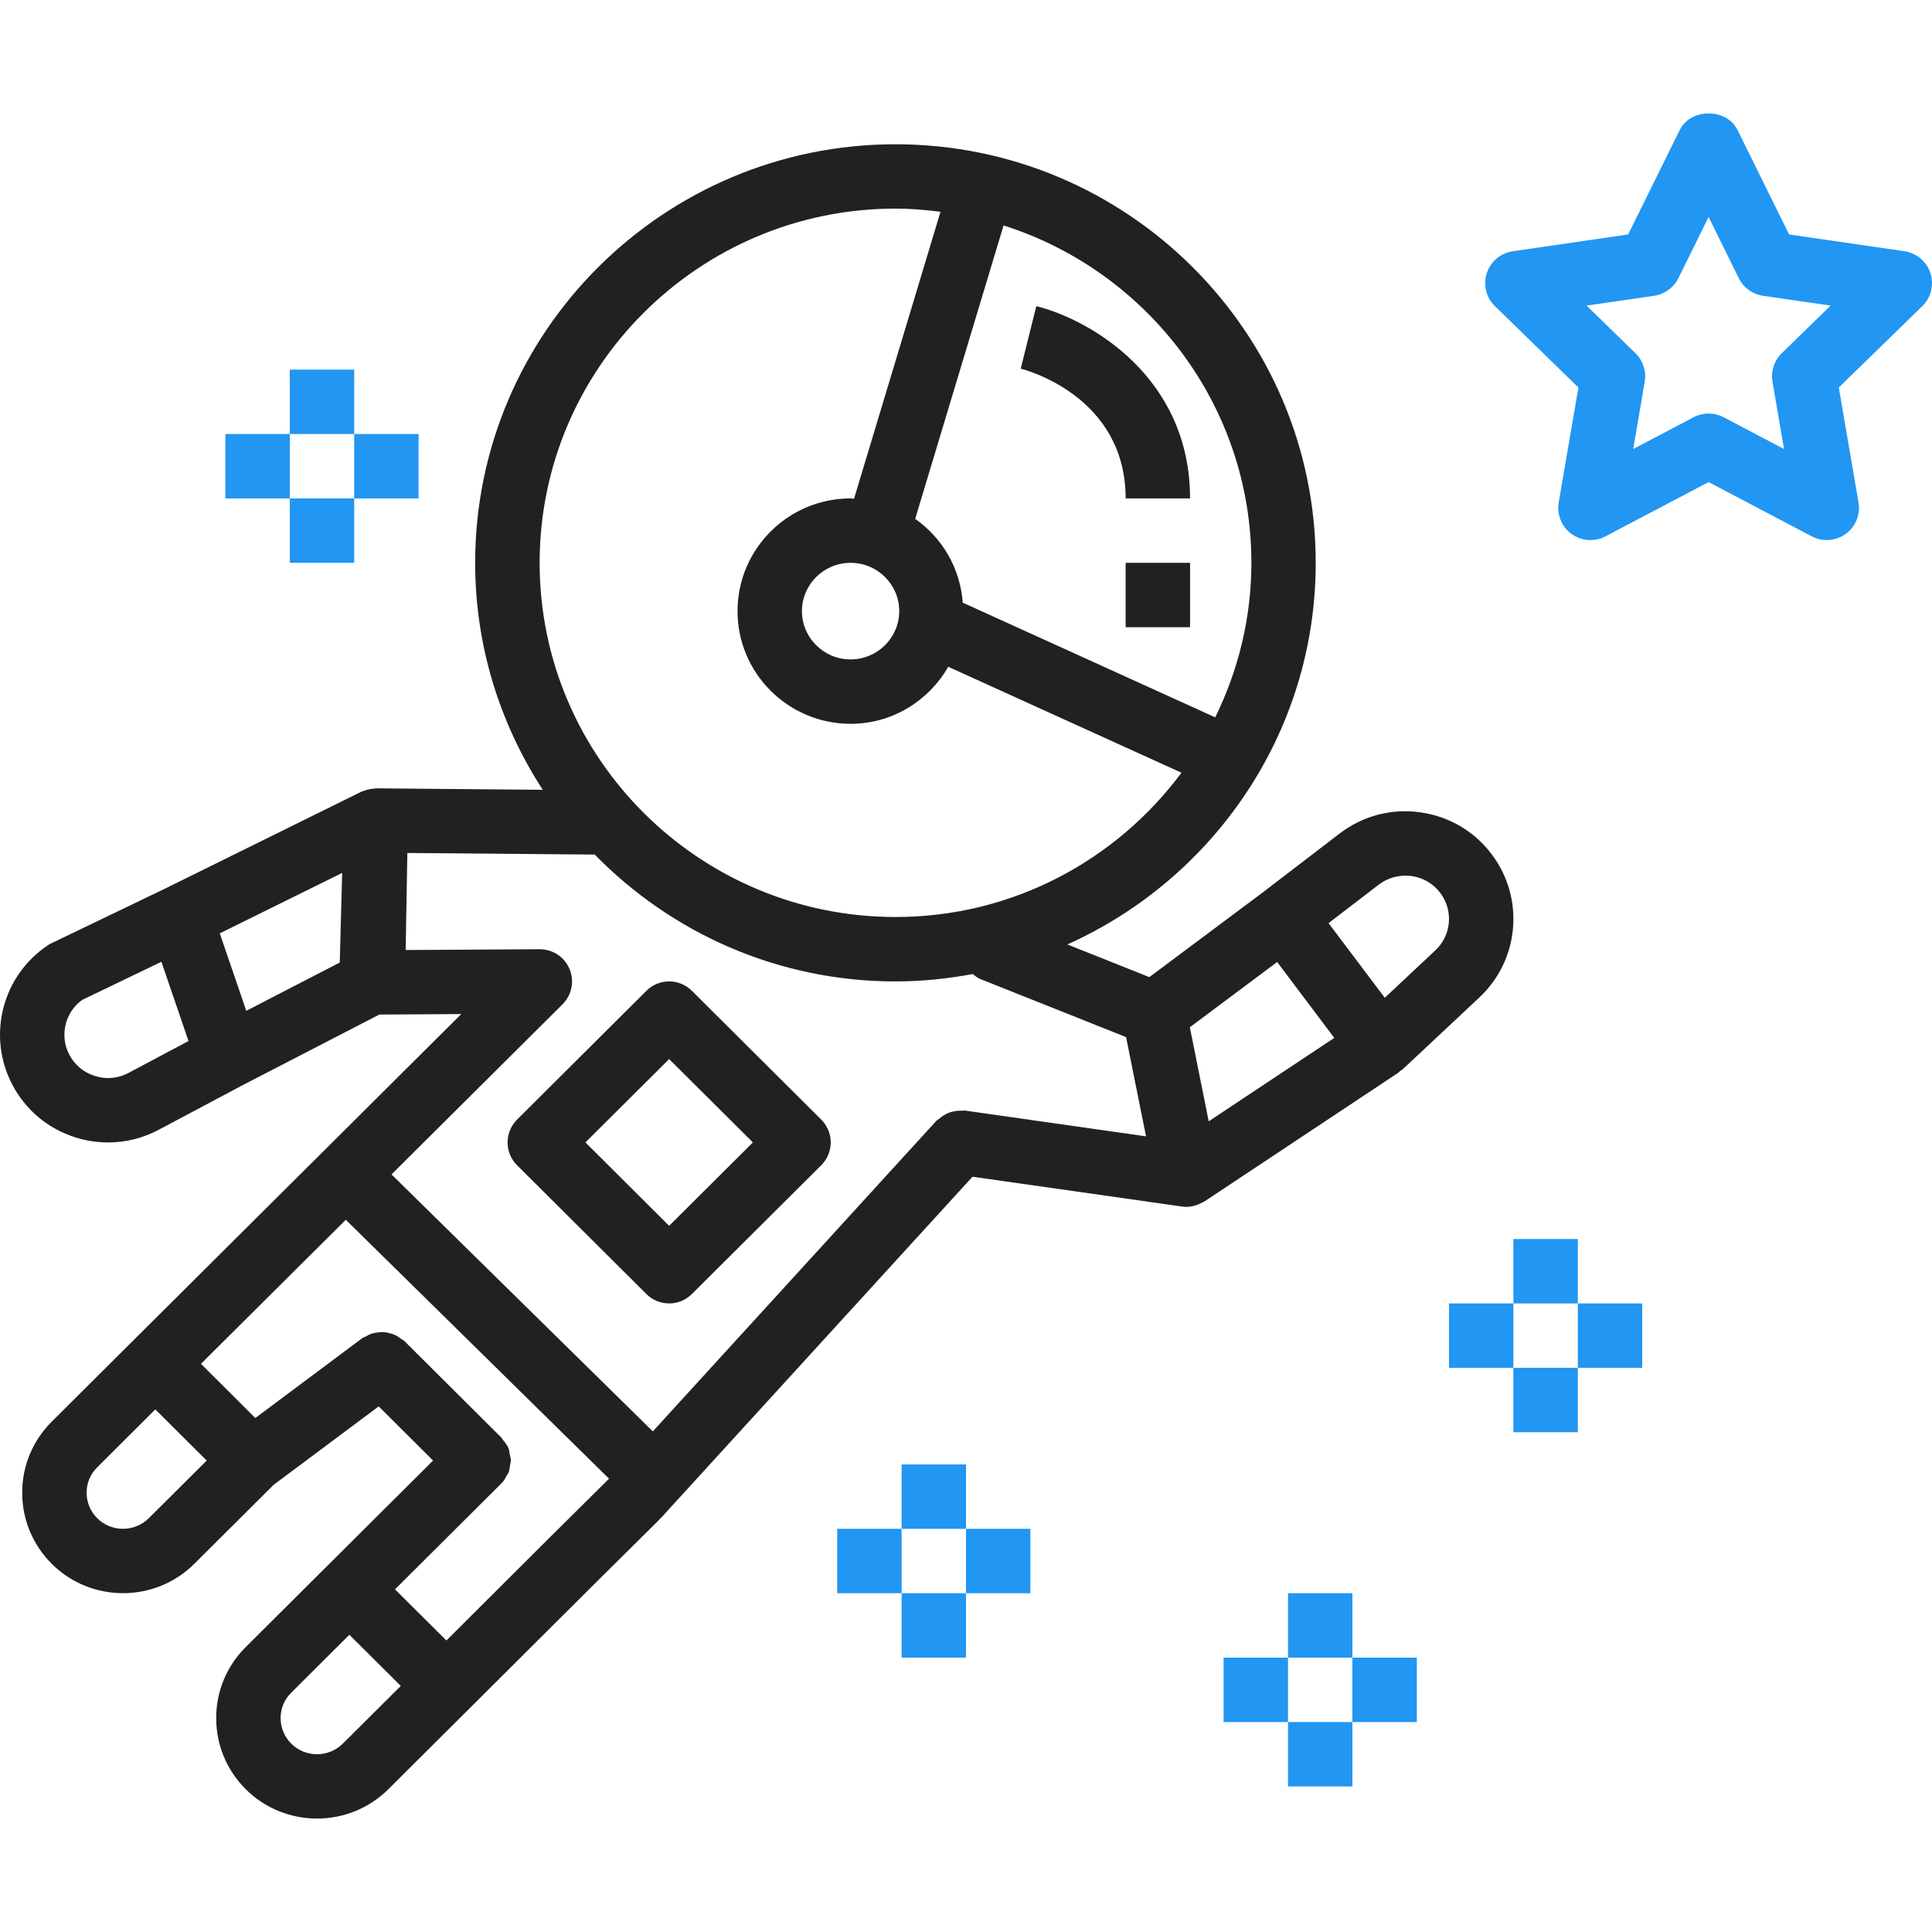
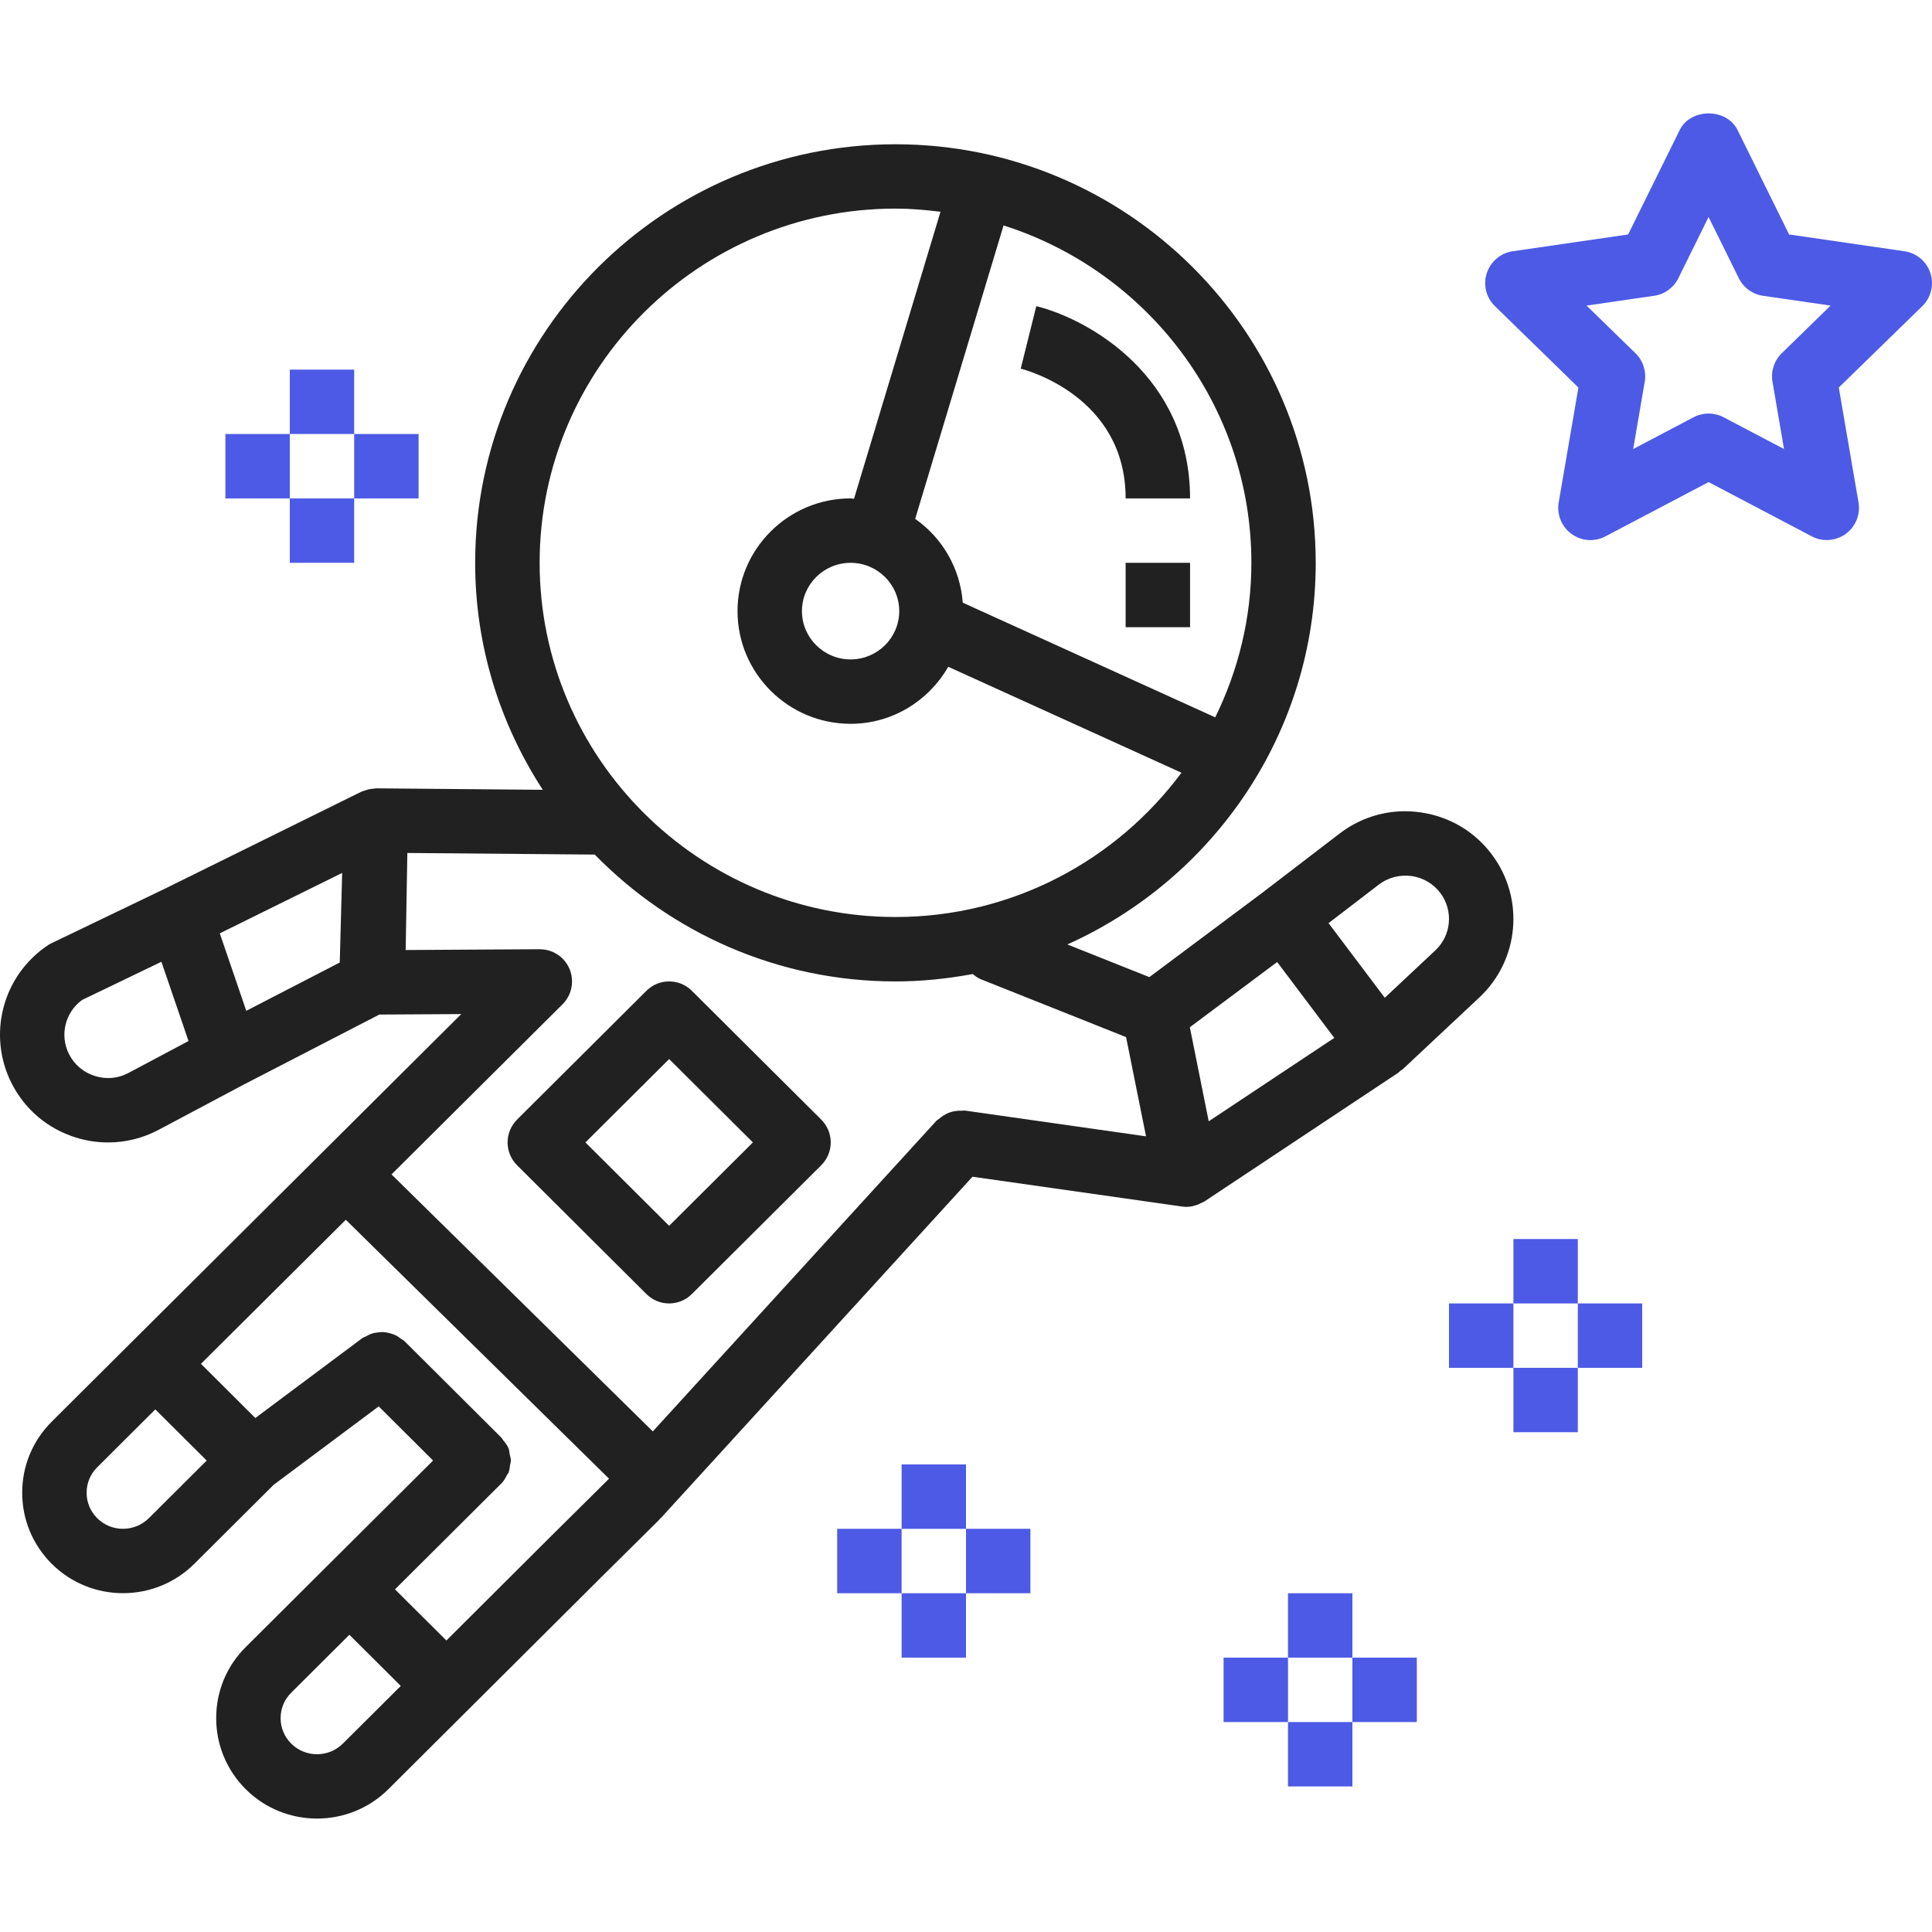
<svg xmlns="http://www.w3.org/2000/svg" width="70" height="70" viewBox="0 0 70 70" fill="none">
-   <path d="M69.943 9.896C69.806 9.475 69.442 9.167 69.002 9.103L64.823 8.495L62.953 4.708C62.561 3.91 61.253 3.91 60.861 4.708L58.991 8.495L54.811 9.103C54.372 9.167 54.008 9.474 53.869 9.897C53.732 10.319 53.845 10.783 54.164 11.092L57.189 14.041L56.475 18.203C56.401 18.641 56.58 19.083 56.938 19.345C57.301 19.608 57.775 19.641 58.168 19.433L61.906 17.467L65.644 19.433C65.815 19.523 66.002 19.567 66.188 19.567C66.429 19.567 66.671 19.492 66.874 19.344C67.233 19.083 67.413 18.641 67.337 18.203L66.623 14.04L69.648 11.092C69.965 10.782 70.08 10.319 69.943 9.896ZM64.556 12.799C64.281 13.066 64.156 13.454 64.221 13.832L64.638 16.269L62.45 15.118C62.279 15.029 62.093 14.984 61.906 14.984C61.719 14.984 61.534 15.029 61.362 15.118L59.174 16.269L59.591 13.832C59.657 13.454 59.531 13.068 59.257 12.799L57.484 11.072L59.932 10.717C60.312 10.662 60.64 10.423 60.811 10.078L61.905 7.862L62.999 10.078C63.17 10.422 63.497 10.662 63.878 10.717L66.326 11.072L64.556 12.799Z" fill="#2196F3" />
-   <path d="M57.167 44.892H54.834V47.226H57.167V44.892Z" fill="#2196F3" />
-   <path d="M57.167 49.559H54.834V51.892H57.167V49.559Z" fill="#2196F3" />
-   <path d="M59.5 47.226H57.167V49.559H59.5V47.226Z" fill="#2196F3" />
-   <path d="M54.834 47.226H52.5V49.559H54.834V47.226Z" fill="#2196F3" />
-   <path d="M49 57.726H46.667V60.059H49V57.726Z" fill="#2196F3" />
-   <path d="M49 62.393H46.667V64.726H49V62.393Z" fill="#2196F3" />
-   <path d="M51.334 60.059H49V62.393H51.334V60.059Z" fill="#2196F3" />
-   <path d="M46.667 60.059H44.333V62.393H46.667V60.059Z" fill="#2196F3" />
-   <path d="M35 53.059H32.667V55.393H35V53.059Z" fill="#2196F3" />
-   <path d="M35 57.726H32.667V60.059H35V57.726Z" fill="#2196F3" />
-   <path d="M37.333 55.392H35V57.726H37.333V55.392Z" fill="#2196F3" />
-   <path d="M32.667 55.392H30.333V57.726H32.667V55.392Z" fill="#2196F3" />
-   <path d="M12.833 13.392H10.5V15.725H12.833V13.392Z" fill="#2196F3" />
-   <path d="M12.833 18.059H10.5V20.392H12.833V18.059Z" fill="#2196F3" />
-   <path d="M15.166 15.725H12.833V18.059H15.166V15.725Z" fill="#2196F3" />
-   <path d="M10.5 15.725H8.166V18.059H10.5V15.725Z" fill="#2196F3" />
+   <path d="M69.943 9.896C69.806 9.475 69.442 9.167 69.002 9.103L64.823 8.495L62.953 4.708C62.561 3.91 61.253 3.91 60.861 4.708L58.991 8.495L54.811 9.103C54.372 9.167 54.008 9.474 53.869 9.897C53.732 10.319 53.845 10.783 54.164 11.092L57.189 14.041L56.475 18.203C56.401 18.641 56.58 19.083 56.938 19.345C57.301 19.608 57.775 19.641 58.168 19.433L61.906 17.467L65.644 19.433C65.815 19.523 66.002 19.567 66.188 19.567C66.429 19.567 66.671 19.492 66.874 19.344C67.233 19.083 67.413 18.641 67.337 18.203L66.623 14.04L69.648 11.092C69.965 10.782 70.08 10.319 69.943 9.896ZM64.556 12.799C64.281 13.066 64.156 13.454 64.221 13.832L64.638 16.269L62.45 15.118C62.279 15.029 62.093 14.984 61.906 14.984C61.719 14.984 61.534 15.029 61.362 15.118L59.174 16.269L59.591 13.832C59.657 13.454 59.531 13.068 59.257 12.799L57.484 11.072L59.932 10.717C60.312 10.662 60.64 10.423 60.811 10.078L61.905 7.862L62.999 10.078C63.17 10.422 63.497 10.662 63.878 10.717L66.326 11.072L64.556 12.799Z" fill="#4D5AE5" />
+   <path d="M57.167 44.892H54.834V47.226H57.167V44.892Z" fill="#4D5AE5" />
+   <path d="M57.167 49.559H54.834V51.892H57.167V49.559Z" fill="#4D5AE5" />
+   <path d="M59.5 47.226H57.167V49.559H59.5V47.226Z" fill="#4D5AE5" />
+   <path d="M54.834 47.226H52.5V49.559H54.834V47.226Z" fill="#4D5AE5" />
+   <path d="M49 57.726H46.667V60.059H49V57.726Z" fill="#4D5AE5" />
+   <path d="M49 62.393H46.667V64.726H49V62.393Z" fill="#4D5AE5" />
+   <path d="M51.334 60.059H49V62.393H51.334V60.059Z" fill="#4D5AE5" />
+   <path d="M46.667 60.059H44.333V62.393H46.667V60.059Z" fill="#4D5AE5" />
+   <path d="M35 53.059H32.667V55.393H35V53.059Z" fill="#4D5AE5" />
+   <path d="M35 57.726H32.667V60.059H35V57.726Z" fill="#4D5AE5" />
+   <path d="M37.333 55.392H35V57.726H37.333V55.392Z" fill="#4D5AE5" />
+   <path d="M32.667 55.392H30.333V57.726H32.667V55.392Z" fill="#4D5AE5" />
+   <path d="M12.833 13.392H10.5V15.725H12.833V13.392Z" fill="#4D5AE5" />
+   <path d="M12.833 18.059H10.5V20.392H12.833V18.059Z" fill="#4D5AE5" />
+   <path d="M15.166 15.725H12.833V18.059H15.166V15.725Z" fill="#4D5AE5" />
+   <path d="M10.5 15.725H8.166V18.059H10.5V15.725Z" fill="#4D5AE5" />
  <path d="M54.063 30.974C53.435 30.126 52.512 29.58 51.464 29.433C50.412 29.283 49.373 29.56 48.533 30.203L45.795 32.301L45.794 32.303L41.643 35.403L38.672 34.219C43.969 31.843 47.671 26.545 47.671 20.394C47.671 12.031 40.84 5.227 32.444 5.227C24.047 5.227 17.216 12.031 17.216 20.394C17.216 23.425 18.123 26.244 19.666 28.616L13.62 28.563C13.617 28.563 13.613 28.563 13.61 28.563C13.591 28.563 13.576 28.573 13.559 28.574C13.443 28.578 13.33 28.602 13.219 28.642C13.191 28.652 13.162 28.658 13.135 28.671C13.121 28.677 13.107 28.678 13.093 28.685L6.021 32.176C6.02 32.176 6.018 32.176 6.018 32.178L1.877 34.169C1.831 34.189 1.784 34.216 1.739 34.246C0.088 35.345 -0.474 37.504 0.43 39.268C0.912 40.206 1.732 40.896 2.74 41.212C3.129 41.334 3.525 41.393 3.92 41.393C4.553 41.393 5.181 41.238 5.756 40.931L8.792 39.317L13.744 36.759L16.712 36.742L4.808 48.588C4.807 48.59 4.806 48.59 4.805 48.591L1.877 51.507C1.185 52.196 0.804 53.109 0.804 54.084C0.804 55.056 1.185 55.972 1.877 56.662C2.587 57.369 3.522 57.724 4.456 57.724C5.392 57.724 6.325 57.369 7.038 56.662L9.913 53.799L13.721 50.956L15.691 52.918L11.838 56.755C11.836 56.756 11.835 56.756 11.834 56.758L8.906 59.674C8.214 60.362 7.833 61.276 7.833 62.25C7.833 63.223 8.214 64.139 8.906 64.829C9.616 65.536 10.552 65.89 11.486 65.89C12.421 65.89 13.357 65.536 14.068 64.829L16.998 61.912L21.684 57.245C21.685 57.244 21.685 57.243 21.686 57.242L23.895 55.054L23.887 55.046C23.901 55.032 23.921 55.027 23.935 55.012L35.235 42.635L42.828 43.715C42.883 43.723 42.938 43.727 42.993 43.727C43.134 43.727 43.27 43.693 43.402 43.643C43.441 43.629 43.474 43.61 43.511 43.592C43.553 43.571 43.597 43.559 43.637 43.532L50.666 38.865C50.692 38.848 50.706 38.82 50.73 38.801C50.758 38.779 50.793 38.77 50.819 38.745L53.6 36.14C55.047 34.784 55.247 32.563 54.063 30.974ZM4.66 38.872C4.281 39.075 3.851 39.116 3.439 38.985C3.03 38.858 2.699 38.579 2.505 38.203C2.153 37.516 2.357 36.681 2.974 36.23L5.848 34.847L6.54 36.869L6.83 37.718L4.66 38.872ZM12.31 34.874L8.923 36.624L8.365 34.991L7.963 33.817L12.397 31.628L12.31 34.874ZM45.34 20.392C45.34 22.401 44.861 24.296 44.03 25.991L34.883 21.836C34.788 20.582 34.137 19.484 33.159 18.8L36.361 8.168C41.563 9.823 45.34 14.675 45.34 20.392ZM19.552 20.392C19.552 13.316 25.336 7.558 32.446 7.558C32.999 7.558 33.54 7.605 34.076 7.673L30.943 18.071C30.901 18.07 30.862 18.058 30.819 18.058C28.56 18.058 26.722 19.89 26.722 22.142C26.722 24.394 28.56 26.225 30.819 26.225C32.337 26.225 33.65 25.387 34.358 24.159L42.807 27.997C40.456 31.162 36.694 33.225 32.446 33.225C25.336 33.225 19.552 27.468 19.552 20.392ZM32.581 22.142C32.581 23.107 31.79 23.892 30.819 23.892C29.847 23.892 29.056 23.107 29.056 22.142C29.056 21.177 29.847 20.392 30.819 20.392C31.79 20.392 32.581 21.177 32.581 22.142ZM5.392 55.007C4.875 55.52 4.038 55.519 3.523 55.009C3.274 54.76 3.138 54.432 3.138 54.084C3.138 53.736 3.274 53.408 3.523 53.162L5.627 51.065L7.489 52.919L5.392 55.007ZM12.422 63.174C11.905 63.687 11.068 63.688 10.552 63.175C10.303 62.927 10.167 62.599 10.167 62.25C10.167 61.903 10.303 61.575 10.552 61.329L12.658 59.231L13.539 60.107L14.521 61.085L12.422 63.174ZM20.038 55.586C20.037 55.587 20.036 55.587 20.035 55.589L16.174 59.438L15.293 58.562L14.311 57.585L18.168 53.745C18.168 53.745 18.168 53.745 18.168 53.744C18.169 53.743 18.17 53.743 18.172 53.742C18.259 53.654 18.314 53.549 18.368 53.445C18.383 53.415 18.412 53.389 18.425 53.358C18.461 53.268 18.467 53.171 18.481 53.077C18.488 53.023 18.511 52.973 18.511 52.918C18.511 52.84 18.483 52.764 18.467 52.687C18.453 52.617 18.453 52.546 18.426 52.478C18.382 52.368 18.306 52.272 18.227 52.177C18.204 52.151 18.196 52.119 18.172 52.094C18.172 52.094 18.172 52.094 18.171 52.094C18.169 52.093 18.169 52.091 18.168 52.09L14.653 48.59C14.616 48.552 14.568 48.537 14.526 48.505C14.464 48.458 14.405 48.413 14.336 48.38C14.269 48.347 14.201 48.327 14.132 48.308C14.057 48.287 13.985 48.271 13.906 48.265C13.835 48.26 13.769 48.267 13.697 48.276C13.619 48.285 13.546 48.295 13.47 48.32C13.396 48.343 13.331 48.379 13.264 48.418C13.22 48.442 13.171 48.451 13.13 48.481L9.251 51.377L7.281 49.414L12.529 44.195L22.067 53.576L20.038 55.586ZM34.955 40.237C34.921 40.233 34.889 40.245 34.855 40.243C34.77 40.238 34.689 40.244 34.603 40.258C34.537 40.27 34.474 40.283 34.411 40.305C34.336 40.331 34.269 40.366 34.2 40.407C34.134 40.447 34.075 40.489 34.018 40.542C33.99 40.566 33.956 40.578 33.93 40.606L23.653 51.862L14.185 42.551L20.383 36.386C20.839 35.931 20.841 35.192 20.386 34.735C20.156 34.505 19.854 34.392 19.552 34.393V34.392L14.698 34.421L14.759 30.905L21.549 30.963C24.317 33.794 28.176 35.559 32.446 35.559C33.403 35.559 34.336 35.46 35.245 35.291C35.332 35.361 35.419 35.432 35.528 35.476L40.8 37.576L41.133 39.235L41.523 41.172L34.955 40.237ZM43.794 40.627L43.11 37.219L46.274 34.856L47.102 35.955L48.344 37.605L43.794 40.627ZM52.005 34.434L50.173 36.151L48.136 33.447L49.954 32.053C50.294 31.792 50.722 31.685 51.142 31.74C51.564 31.8 51.938 32.02 52.192 32.362C52.666 33 52.585 33.891 52.005 34.434Z" fill="#212121" />
  <path d="M29.755 40.565L25.067 35.898C24.613 35.445 23.875 35.445 23.421 35.898L18.734 40.565C18.515 40.786 18.391 41.082 18.391 41.392C18.391 41.703 18.514 42 18.734 42.219L23.421 46.886C23.648 47.112 23.947 47.226 24.244 47.226C24.542 47.226 24.84 47.112 25.067 46.886L29.755 42.219C29.974 42 30.099 41.703 30.099 41.392C30.099 41.082 29.975 40.784 29.755 40.565ZM24.244 44.413L21.211 41.392L24.244 38.372L27.279 41.392L24.244 44.413Z" fill="#212121" />
  <path d="M37.547 11.092L36.983 13.358C37.139 13.397 40.784 14.346 40.784 18.059H43.118C43.118 13.646 39.474 11.572 37.547 11.092Z" fill="#212121" />
  <path d="M43.118 20.392H40.784V22.725H43.118V20.392Z" fill="#212121" />
</svg>
